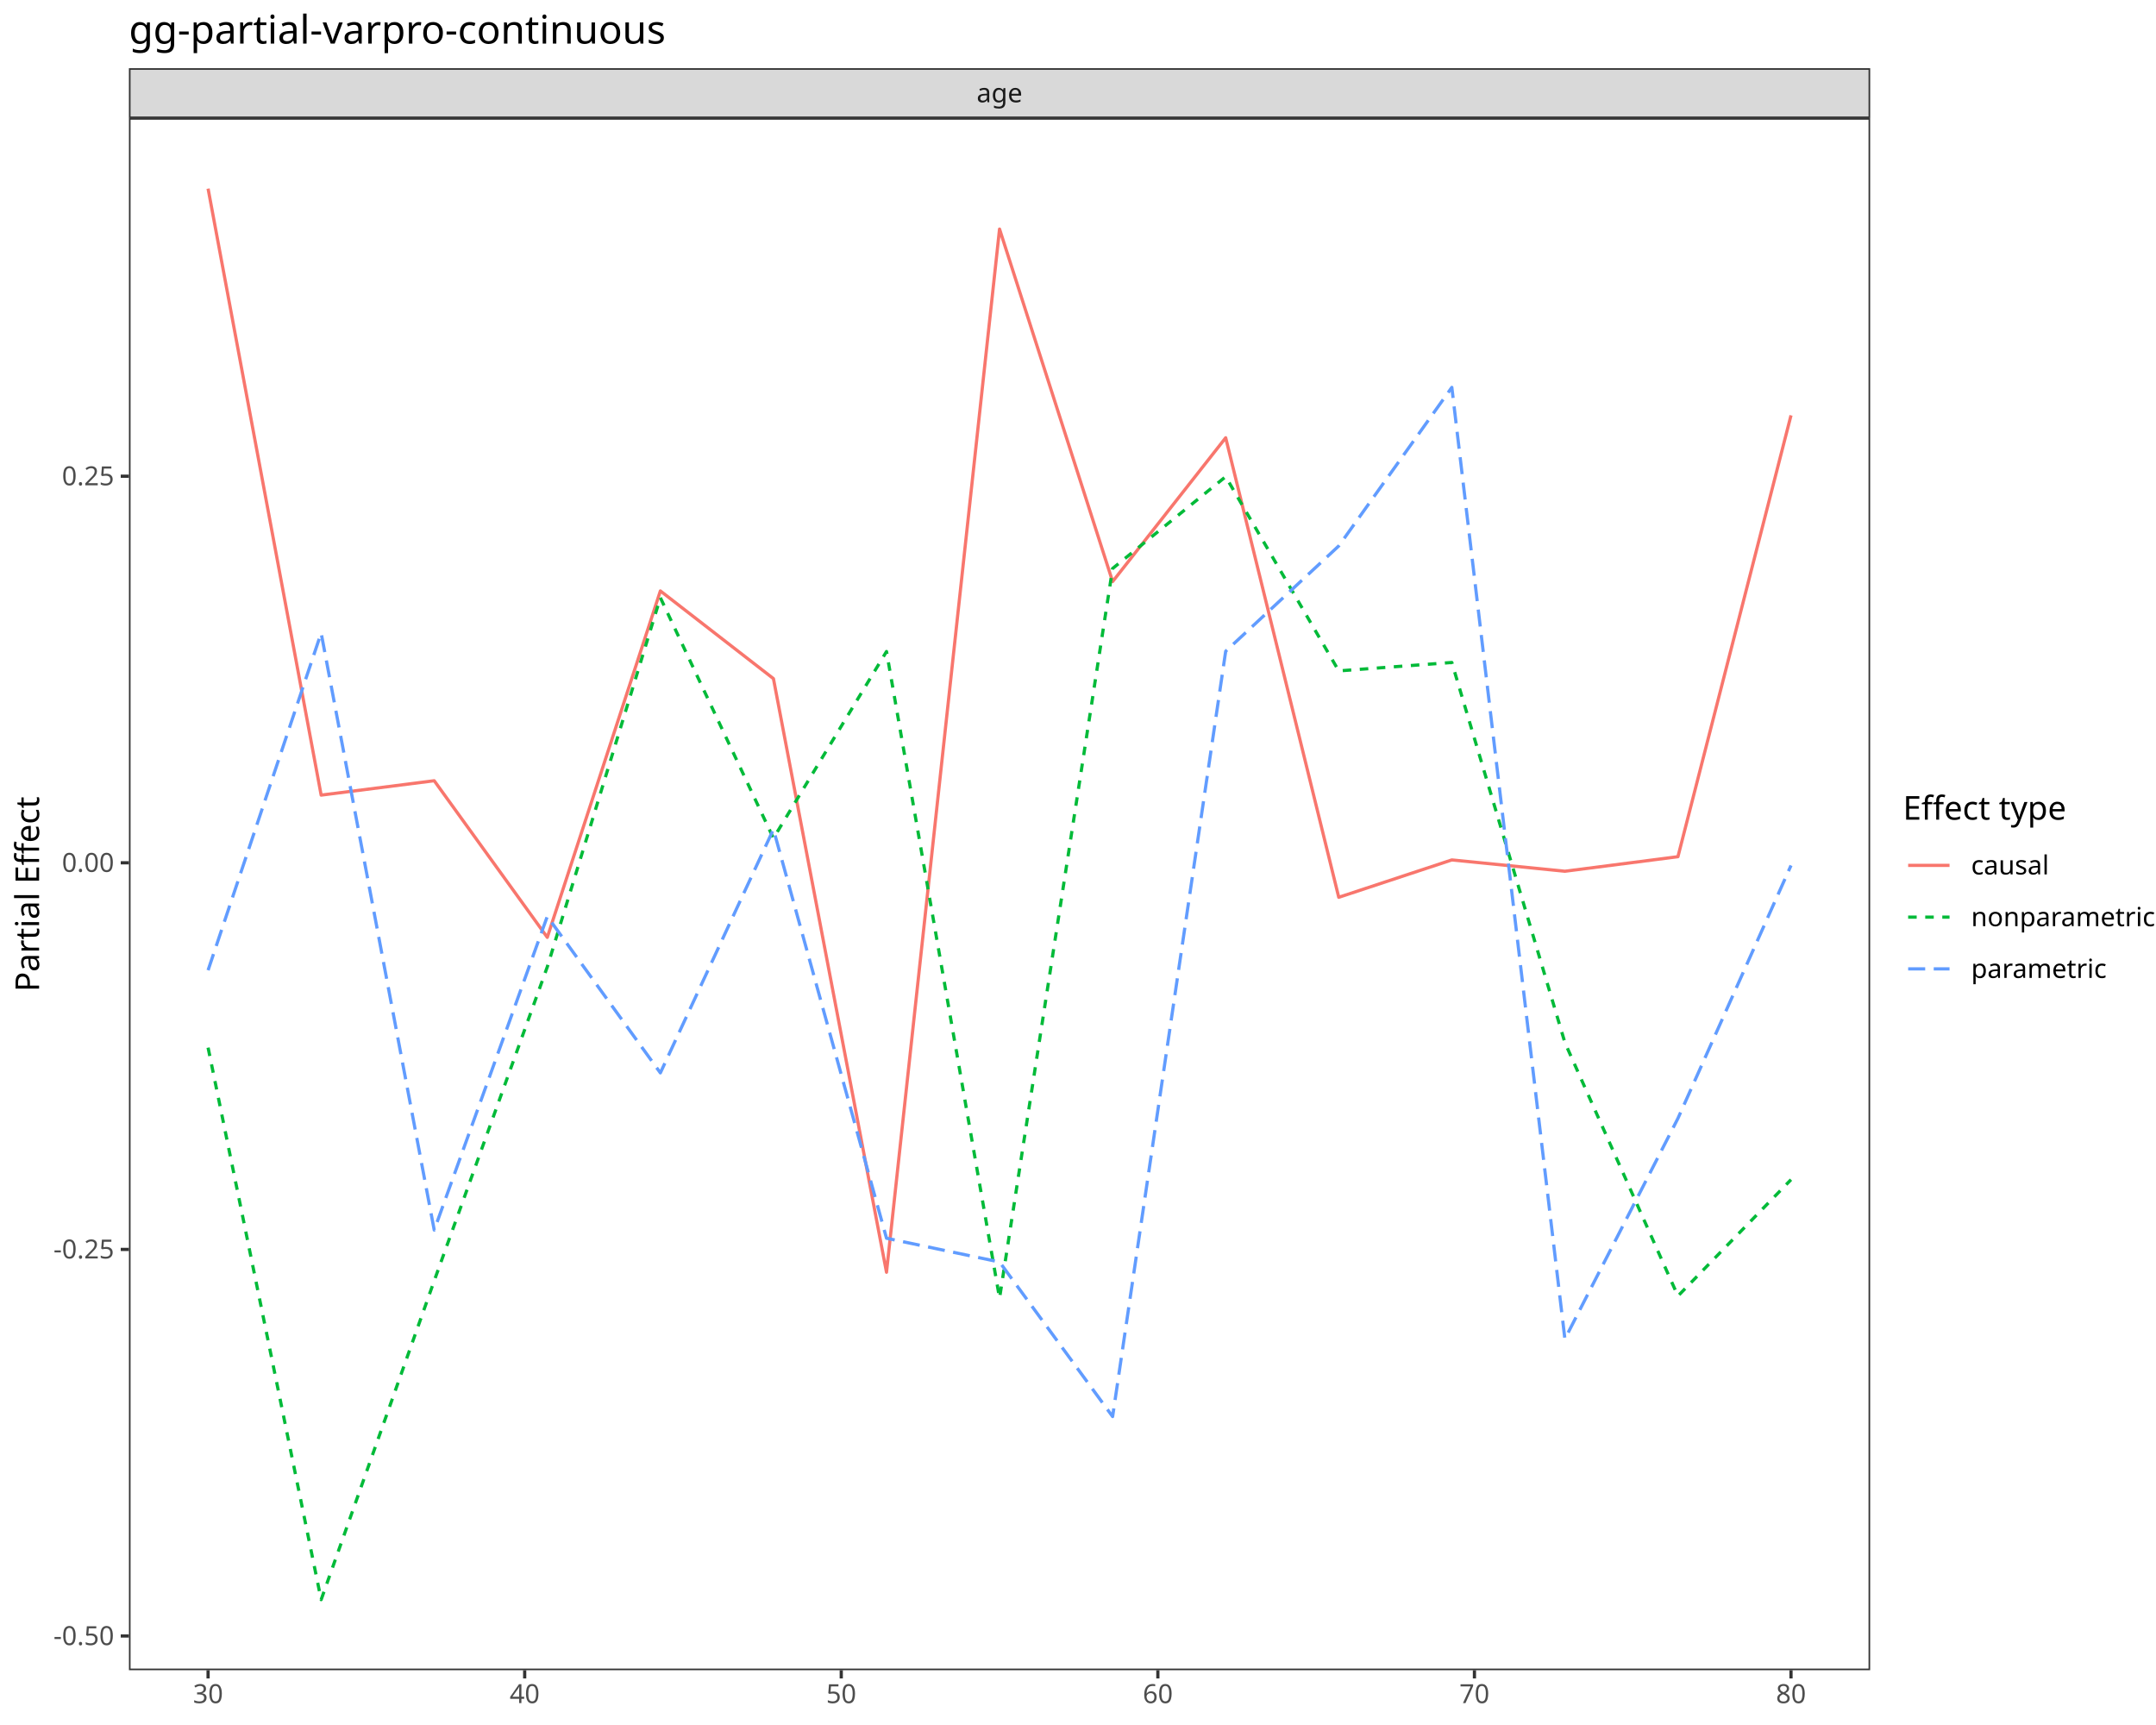
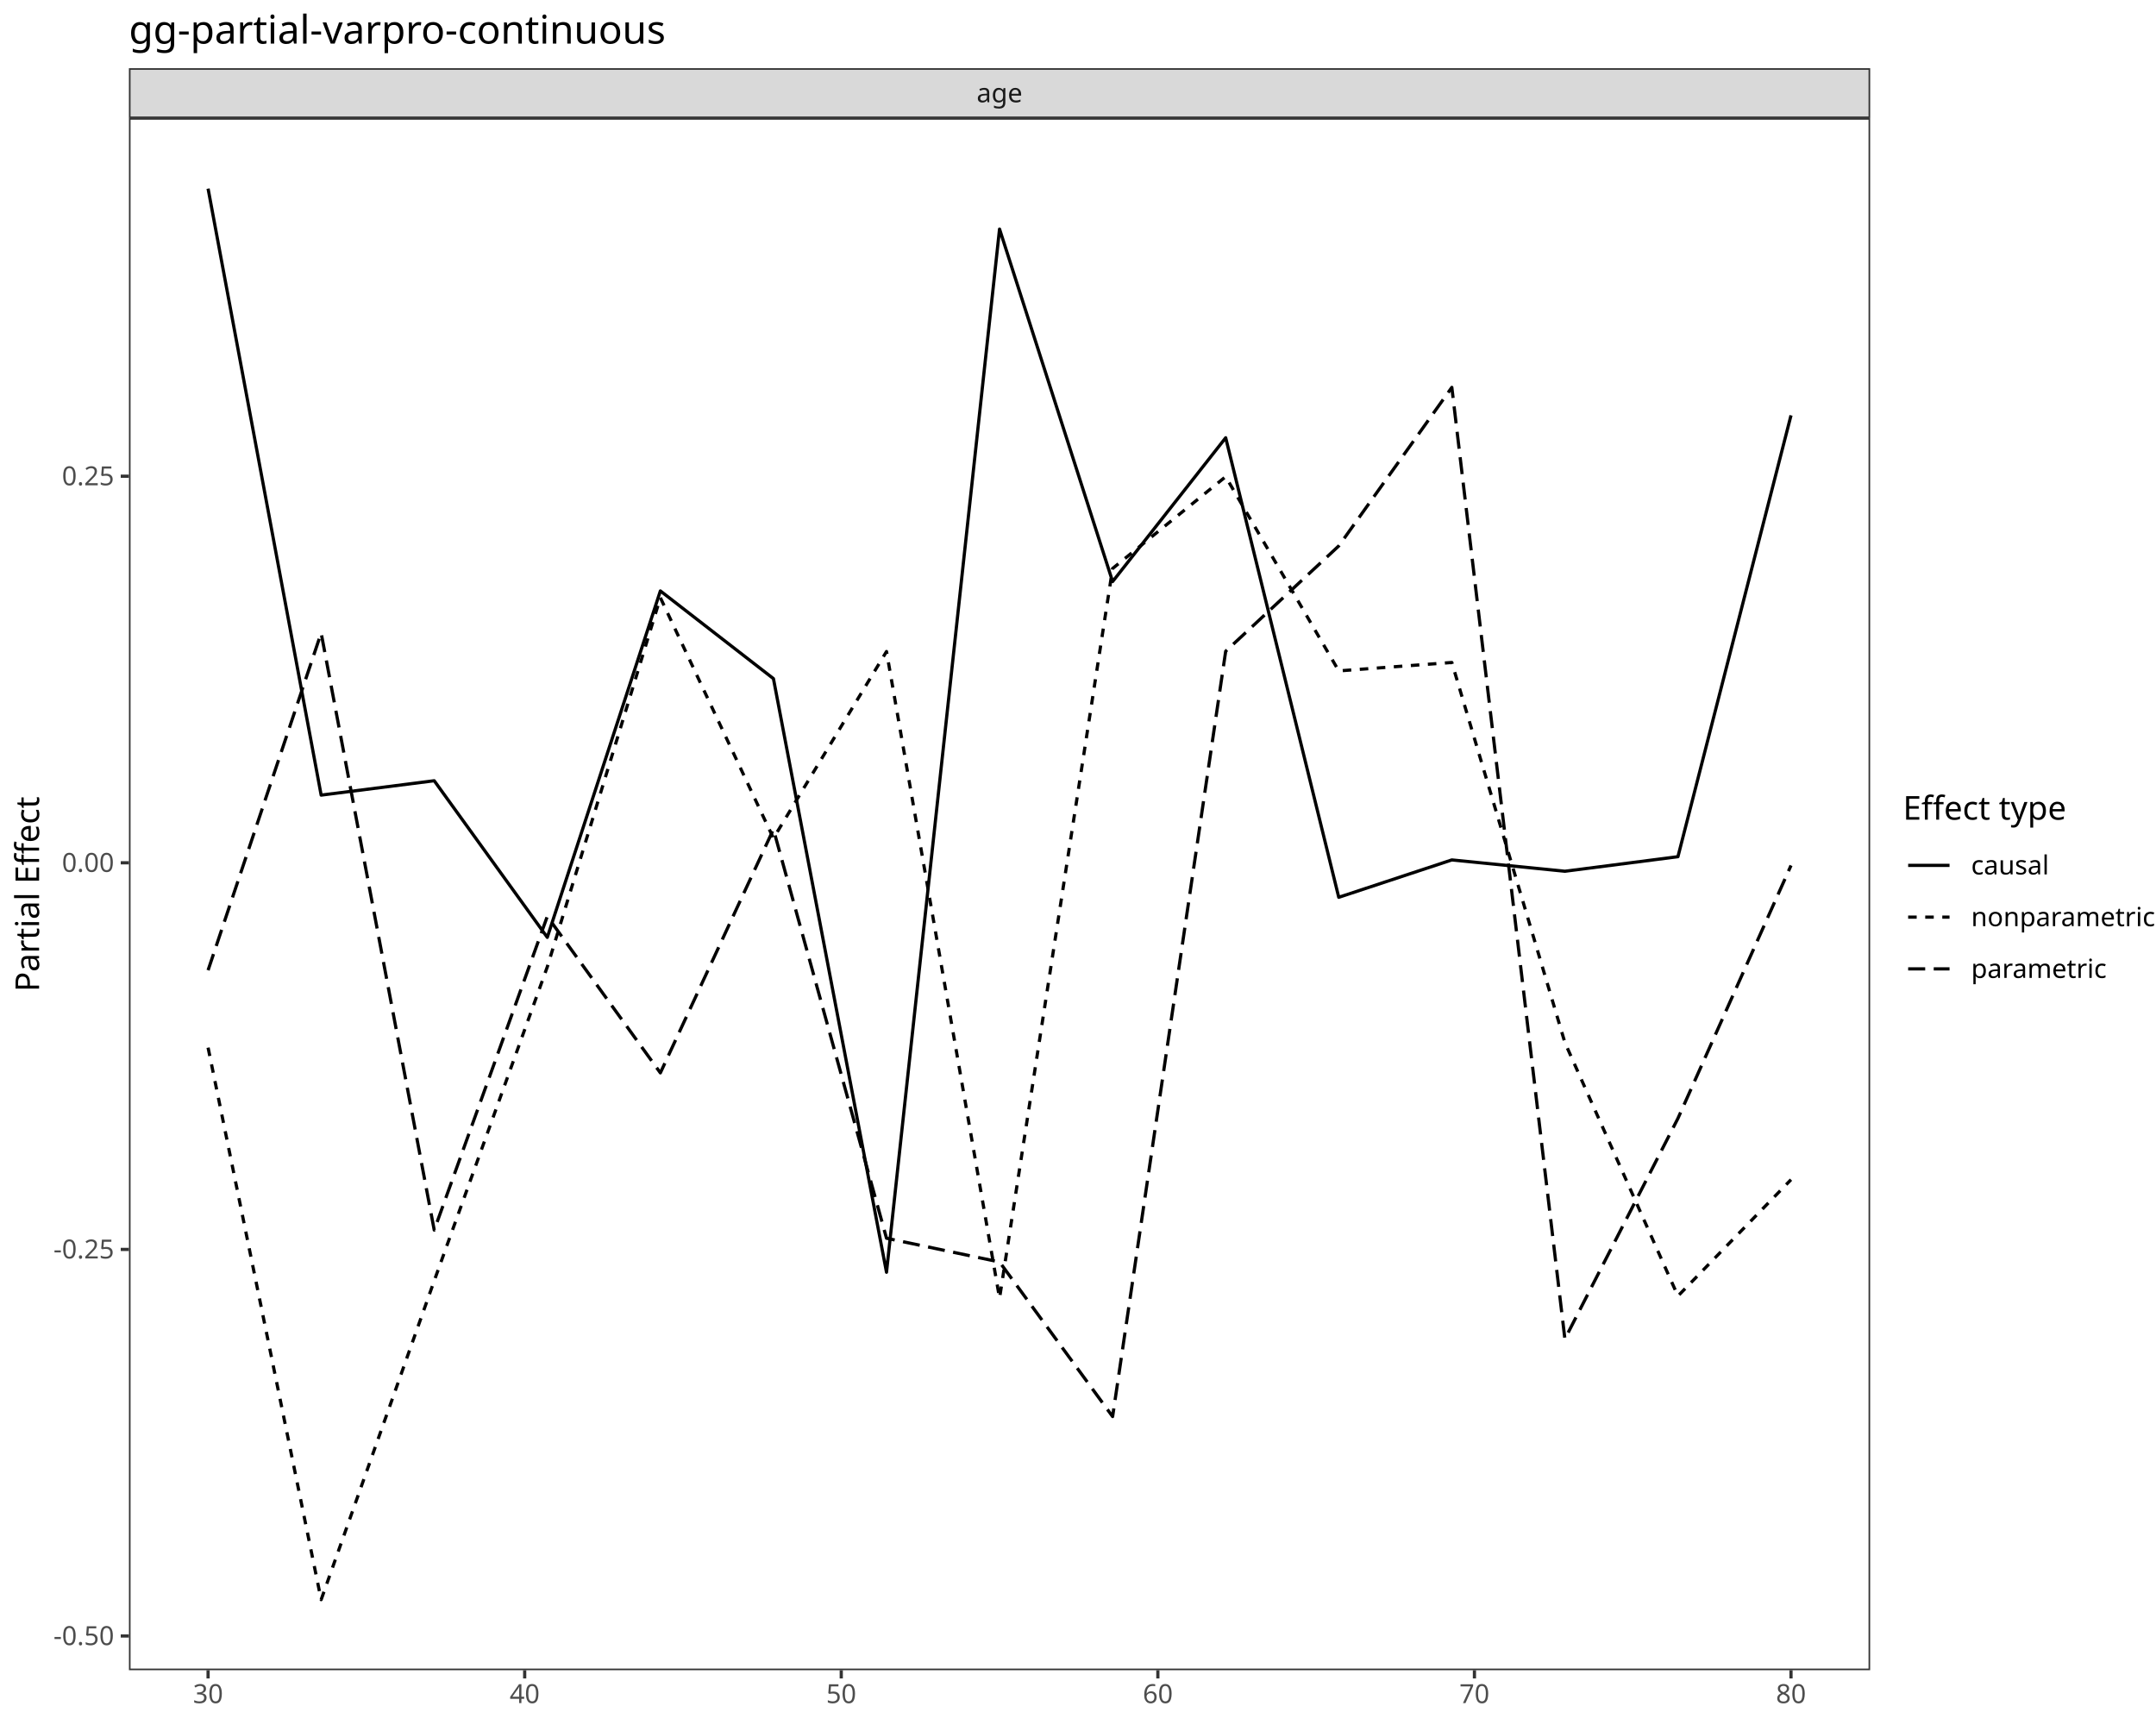
<svg xmlns="http://www.w3.org/2000/svg" class="svglite" data-engine-version="2.0" width="720.00pt" height="576.00pt" viewBox="0 0 720.00 576.00">
  <defs>
    <style type="text/css">
    .svglite line, .svglite polyline, .svglite polygon, .svglite path, .svglite rect, .svglite circle {
      fill: none;
      stroke: #000000;
      stroke-linecap: round;
      stroke-linejoin: round;
      stroke-miterlimit: 10.00;
    }
  </style>
  </defs>
  <rect width="100%" height="100%" style="stroke: none; fill: #FFFFFF;" />
  <defs>
    <clipPath id="cpMC4wMHw3MjAuMDB8MC4wMHw1NzYuMDA=">
      <rect x="0.00" y="0.00" width="720.00" height="576.00" />
    </clipPath>
  </defs>
  <g clip-path="url(#cpMC4wMHw3MjAuMDB8MC4wMHw1NzYuMDA=)">
    <rect x="0.00" y="0.00" width="720.00" height="576.00" style="stroke-width: 1.07; stroke: #FFFFFF; fill: #FFFFFF;" />
  </g>
  <defs>
    <clipPath id="cpNDMuMDZ8NjI0LjU0fDM5LjQzfDU1Ny43MQ==">
      <rect x="43.06" y="39.43" width="581.48" height="518.27" />
    </clipPath>
  </defs>
  <g clip-path="url(#cpNDMuMDZ8NjI0LjU0fDM5LjQzfDU1Ny43MQ==)">
    <rect x="43.06" y="39.43" width="581.48" height="518.27" style="stroke-width: 1.07; stroke: none; fill: #FFFFFF;" />
-     <polyline points="69.49,62.99 107.25,265.50 145.01,260.70 182.77,313.00 220.53,197.32 258.29,226.60 296.05,424.82 333.80,76.49 371.56,194.19 409.32,146.17 447.08,299.62 484.84,287.14 522.60,290.92 560.35,286.06 598.11,138.69 " style="stroke-width: 1.07; stroke: #F8766D; stroke-linecap: butt;" />
-     <polyline points="69.49,349.82 107.25,534.15 145.01,427.66 182.77,322.86 220.53,199.57 258.29,279.89 296.05,217.55 333.80,433.47 371.56,189.82 409.32,159.16 447.08,224.02 484.84,221.21 522.60,348.13 560.35,432.76 598.11,393.90 " style="stroke-width: 1.07; stroke: #00BA38; stroke-dasharray: 2.85,2.85; stroke-linecap: butt;" />
-     <polyline points="69.49,323.97 107.25,211.37 145.01,410.73 182.77,306.00 220.53,358.25 258.29,276.92 296.05,413.46 333.80,421.39 371.56,473.01 409.32,217.46 447.08,182.30 484.84,129.35 522.60,447.10 560.35,373.44 598.11,288.99 " style="stroke-width: 1.07; stroke: #619CFF; stroke-dasharray: 5.69,2.85; stroke-linecap: butt;" />
+     <polyline points="69.49,62.99 107.25,265.50 145.01,260.70 182.77,313.00 220.53,197.32 258.29,226.60 296.05,424.82 333.80,76.49 371.56,194.19 409.32,146.17 447.08,299.62 484.84,287.14 522.60,290.92 560.35,286.06 598.11,138.69 " style="stroke-width: 1.07; stroke-linecap: butt;" />
+     <polyline points="69.49,349.82 107.25,534.15 145.01,427.66 182.77,322.86 220.53,199.57 258.29,279.89 296.05,217.55 333.80,433.47 371.56,189.82 409.32,159.16 447.08,224.02 484.84,221.21 522.60,348.13 560.35,432.76 598.11,393.90 " style="stroke-width: 1.07; stroke-dasharray: 2.85,2.85; stroke-linecap: butt;" />
+     <polyline points="69.49,323.97 107.25,211.37 145.01,410.73 182.77,306.00 220.53,358.25 258.29,276.92 296.05,413.46 333.80,421.39 371.56,473.01 409.32,217.46 447.08,182.30 484.84,129.35 522.60,447.10 560.35,373.44 598.11,288.99 " style="stroke-width: 1.07; stroke-dasharray: 5.69,2.85; stroke-linecap: butt;" />
    <rect x="43.06" y="39.43" width="581.48" height="518.27" style="stroke-width: 1.07; stroke: #333333;" />
  </g>
  <g clip-path="url(#cpMC4wMHw3MjAuMDB8MC4wMHw1NzYuMDA=)">
</g>
  <defs>
    <clipPath id="cpNDMuMDZ8NjI0LjU0fDIyLjc4fDM5LjQz">
      <rect x="43.06" y="22.78" width="581.48" height="16.65" />
    </clipPath>
  </defs>
  <g clip-path="url(#cpNDMuMDZ8NjI0LjU0fDIyLjc4fDM5LjQz)">
    <rect x="43.06" y="22.78" width="581.48" height="16.65" style="stroke-width: 1.07; stroke: #333333; fill: #D9D9D9;" />
    <text x="333.80" y="34.14" text-anchor="middle" style="font-size: 8.80px; fill: #1A1A1A; font-family: sans;" textLength="14.68px" lengthAdjust="spacingAndGlyphs">age</text>
  </g>
  <g clip-path="url(#cpMC4wMHw3MjAuMDB8MC4wMHw1NzYuMDA=)">
    <polyline points="69.49,560.45 69.49,557.71 " style="stroke-width: 1.07; stroke: #333333; stroke-linecap: butt;" />
    <polyline points="175.22,560.45 175.22,557.71 " style="stroke-width: 1.07; stroke: #333333; stroke-linecap: butt;" />
    <polyline points="280.94,560.45 280.94,557.71 " style="stroke-width: 1.07; stroke: #333333; stroke-linecap: butt;" />
    <polyline points="386.67,560.45 386.67,557.71 " style="stroke-width: 1.07; stroke: #333333; stroke-linecap: butt;" />
    <polyline points="492.39,560.45 492.39,557.71 " style="stroke-width: 1.07; stroke: #333333; stroke-linecap: butt;" />
    <polyline points="598.11,560.45 598.11,557.71 " style="stroke-width: 1.07; stroke: #333333; stroke-linecap: butt;" />
    <text x="69.49" y="568.69" text-anchor="middle" style="font-size: 8.80px; fill: #4D4D4D; font-family: sans;" textLength="9.79px" lengthAdjust="spacingAndGlyphs">30</text>
    <text x="175.22" y="568.69" text-anchor="middle" style="font-size: 8.80px; fill: #4D4D4D; font-family: sans;" textLength="9.79px" lengthAdjust="spacingAndGlyphs">40</text>
    <text x="280.94" y="568.69" text-anchor="middle" style="font-size: 8.80px; fill: #4D4D4D; font-family: sans;" textLength="9.79px" lengthAdjust="spacingAndGlyphs">50</text>
    <text x="386.67" y="568.69" text-anchor="middle" style="font-size: 8.80px; fill: #4D4D4D; font-family: sans;" textLength="9.79px" lengthAdjust="spacingAndGlyphs">60</text>
    <text x="492.39" y="568.69" text-anchor="middle" style="font-size: 8.80px; fill: #4D4D4D; font-family: sans;" textLength="9.79px" lengthAdjust="spacingAndGlyphs">70</text>
    <text x="598.11" y="568.69" text-anchor="middle" style="font-size: 8.80px; fill: #4D4D4D; font-family: sans;" textLength="9.79px" lengthAdjust="spacingAndGlyphs">80</text>
    <text x="38.13" y="549.31" text-anchor="end" style="font-size: 8.80px; fill: #4D4D4D; font-family: sans;" textLength="20.06px" lengthAdjust="spacingAndGlyphs">-0.50</text>
    <text x="38.13" y="420.22" text-anchor="end" style="font-size: 8.80px; fill: #4D4D4D; font-family: sans;" textLength="20.06px" lengthAdjust="spacingAndGlyphs">-0.25</text>
    <text x="38.13" y="291.13" text-anchor="end" style="font-size: 8.80px; fill: #4D4D4D; font-family: sans;" textLength="17.13px" lengthAdjust="spacingAndGlyphs">0.00</text>
    <text x="38.13" y="162.04" text-anchor="end" style="font-size: 8.80px; fill: #4D4D4D; font-family: sans;" textLength="17.13px" lengthAdjust="spacingAndGlyphs">0.25</text>
    <polyline points="40.32,546.28 43.06,546.28 " style="stroke-width: 1.07; stroke: #333333; stroke-linecap: butt;" />
    <polyline points="40.32,417.19 43.06,417.19 " style="stroke-width: 1.07; stroke: #333333; stroke-linecap: butt;" />
    <polyline points="40.32,288.10 43.06,288.10 " style="stroke-width: 1.07; stroke: #333333; stroke-linecap: butt;" />
    <polyline points="40.32,159.02 43.06,159.02 " style="stroke-width: 1.07; stroke: #333333; stroke-linecap: butt;" />
    <text transform="translate(13.05,298.57) rotate(-90)" text-anchor="middle" style="font-size: 11.00px; font-family: sans;" textLength="62.36px" lengthAdjust="spacingAndGlyphs">Partial Effect</text>
    <rect x="635.50" y="264.98" width="79.02" height="67.17" style="stroke-width: 1.07; stroke: none; fill: #FFFFFF;" />
    <text x="635.50" y="273.70" style="font-size: 11.00px; font-family: sans;" textLength="51.98px" lengthAdjust="spacingAndGlyphs">Effect type</text>
    <rect x="635.50" y="280.32" width="17.28" height="17.28" style="stroke-width: 1.07; stroke: none; fill: #FFFFFF;" />
-     <line x1="637.23" y1="288.96" x2="651.05" y2="288.96" style="stroke-width: 1.07; stroke: #F8766D; stroke-linecap: butt;" />
+     <line x1="637.23" y1="288.96" x2="651.05" y2="288.96" style="stroke-width: 1.07; stroke-linecap: butt;" />
    <rect x="635.50" y="297.60" width="17.28" height="17.28" style="stroke-width: 1.07; stroke: none; fill: #FFFFFF;" />
-     <line x1="637.23" y1="306.24" x2="651.05" y2="306.24" style="stroke-width: 1.07; stroke: #00BA38; stroke-dasharray: 2.85,2.85; stroke-linecap: butt;" />
+     <line x1="637.23" y1="306.24" x2="651.05" y2="306.24" style="stroke-width: 1.07; stroke-dasharray: 2.85,2.85; stroke-linecap: butt;" />
    <rect x="635.50" y="314.88" width="17.28" height="17.28" style="stroke-width: 1.07; stroke: none; fill: #FFFFFF;" />
-     <line x1="637.23" y1="323.52" x2="651.05" y2="323.52" style="stroke-width: 1.07; stroke: #619CFF; stroke-dasharray: 5.69,2.85; stroke-linecap: butt;" />
+     <line x1="637.23" y1="323.52" x2="651.05" y2="323.52" style="stroke-width: 1.07; stroke-dasharray: 5.69,2.85; stroke-linecap: butt;" />
    <text x="658.26" y="291.98" style="font-size: 8.80px; font-family: sans;" textLength="25.44px" lengthAdjust="spacingAndGlyphs">causal</text>
    <text x="658.26" y="309.26" style="font-size: 8.80px; font-family: sans;" textLength="56.26px" lengthAdjust="spacingAndGlyphs">nonparametric</text>
    <text x="658.26" y="326.54" style="font-size: 8.80px; font-family: sans;" textLength="41.57px" lengthAdjust="spacingAndGlyphs">parametric</text>
    <text x="43.06" y="14.56" style="font-size: 13.20px; font-family: sans;" textLength="165.10px" lengthAdjust="spacingAndGlyphs">gg-partial-varpro-continuous</text>
  </g>
</svg>
